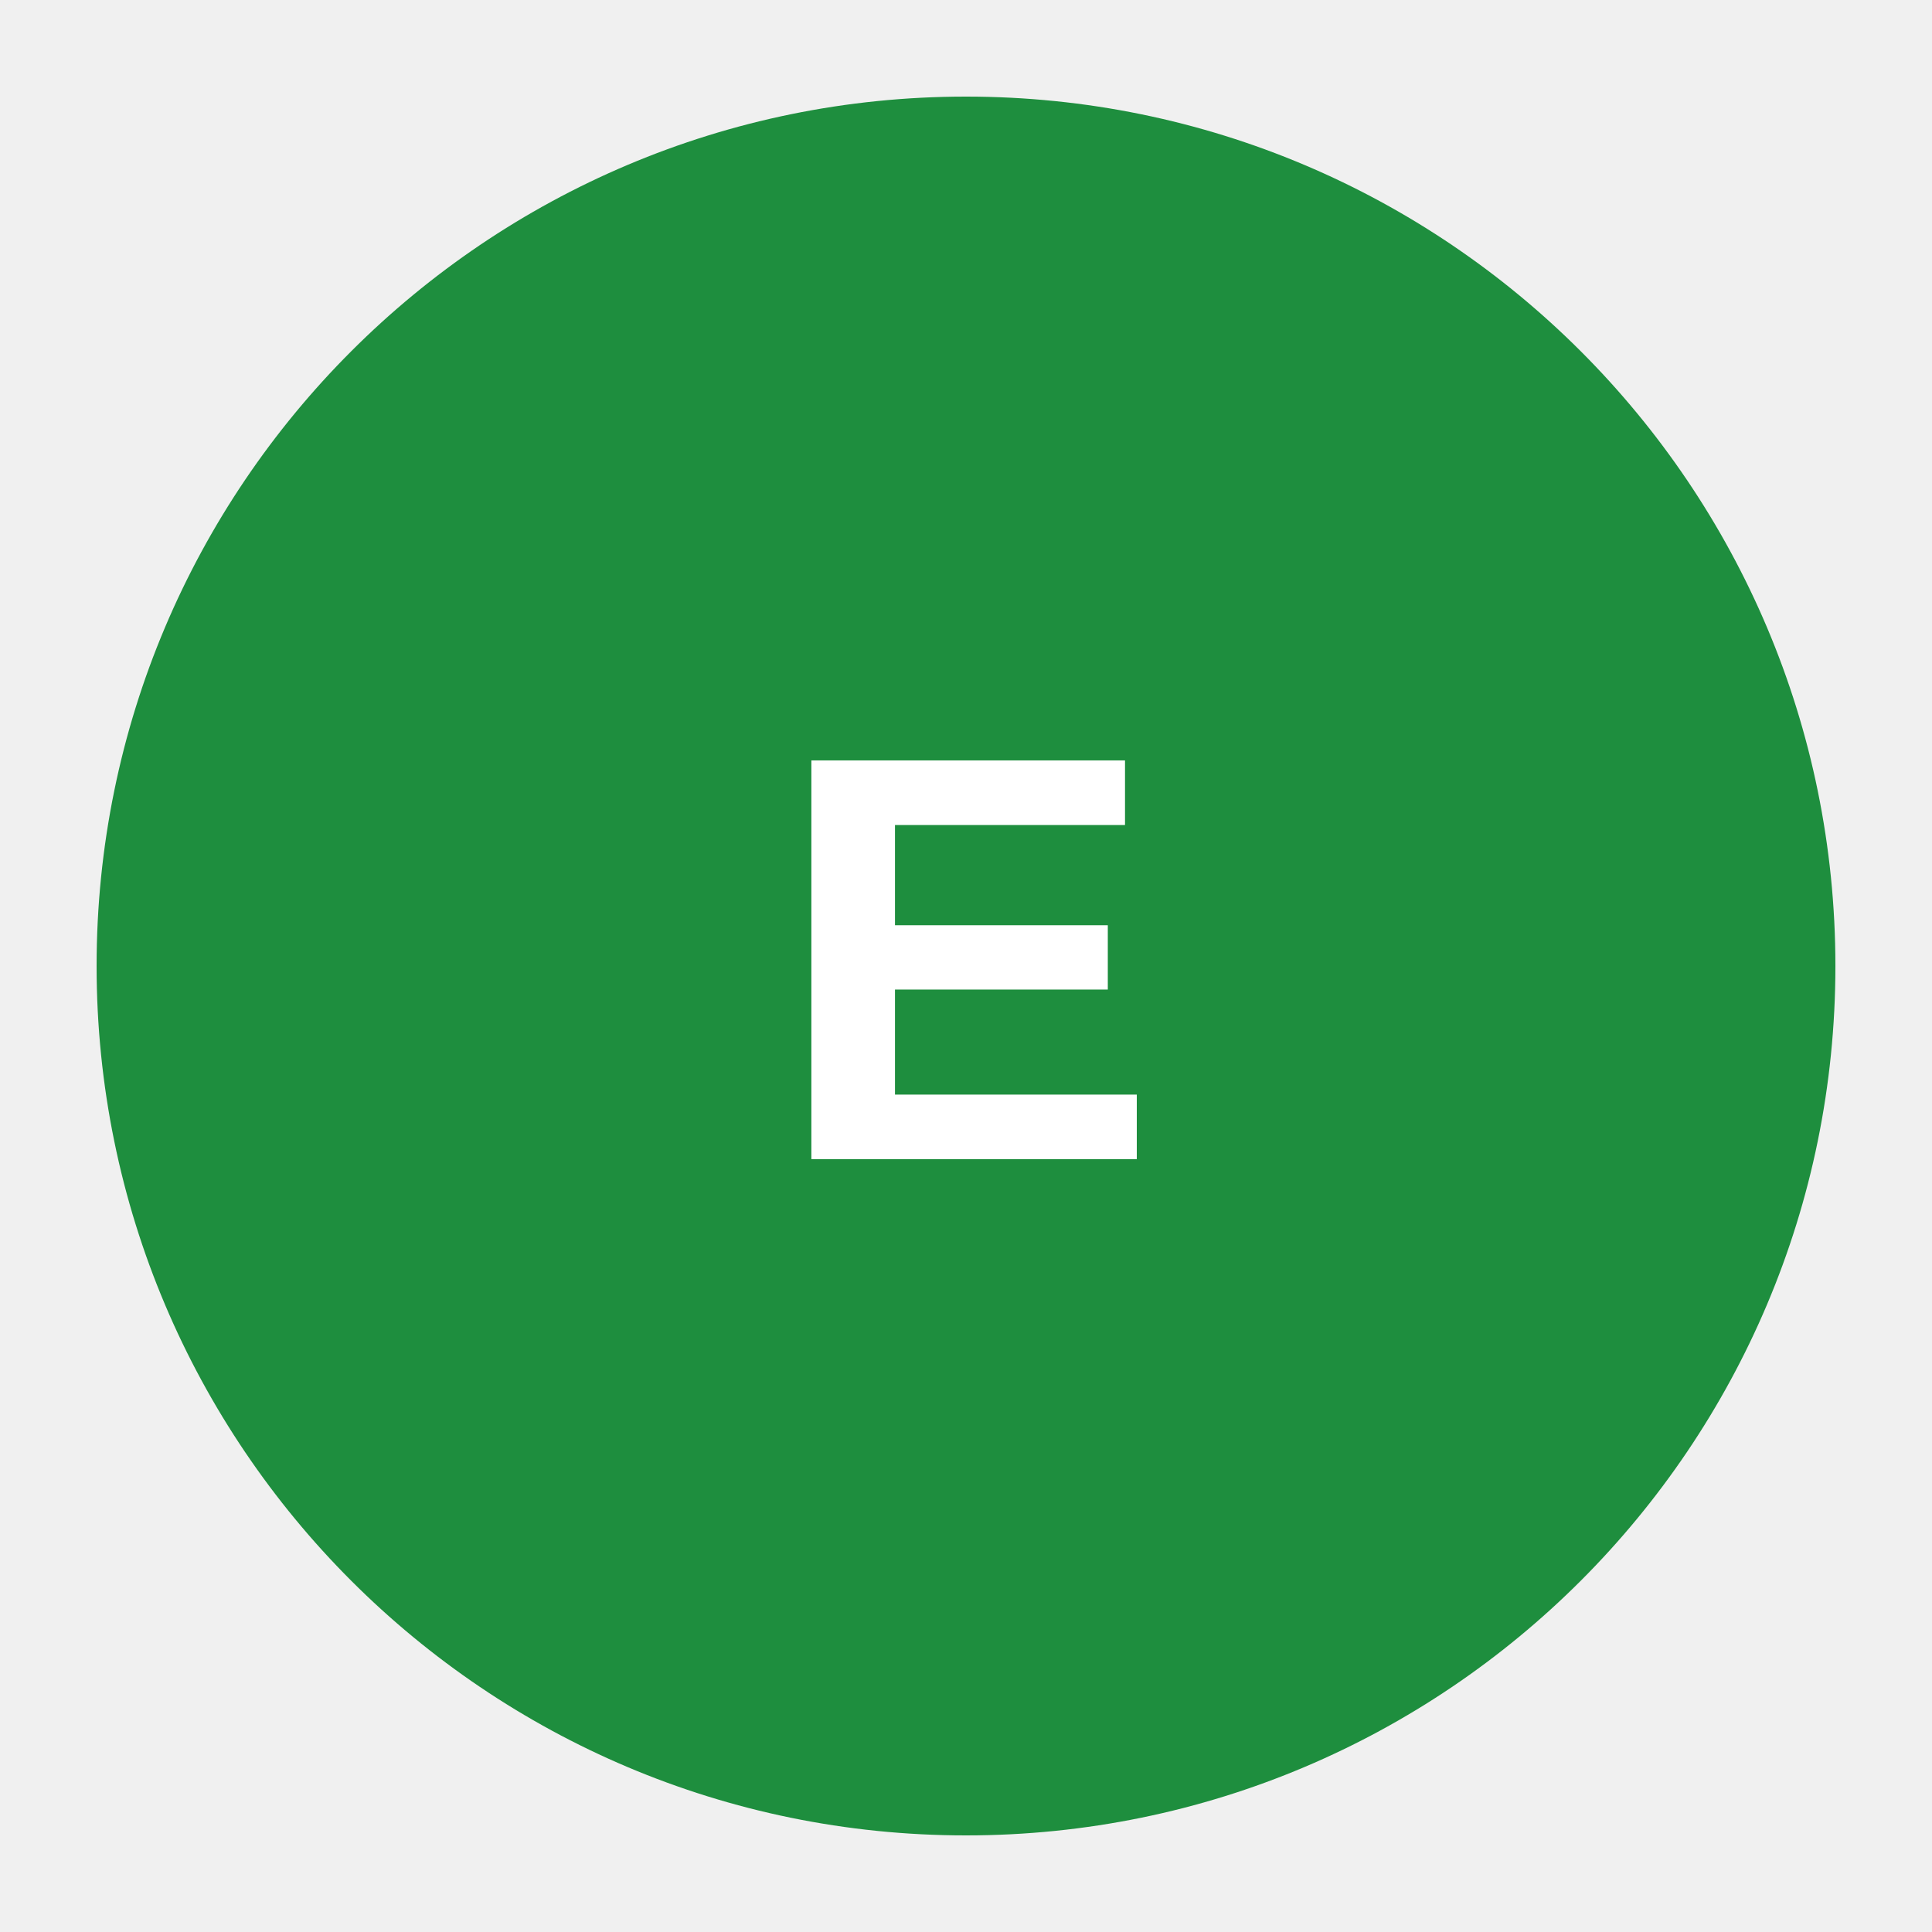
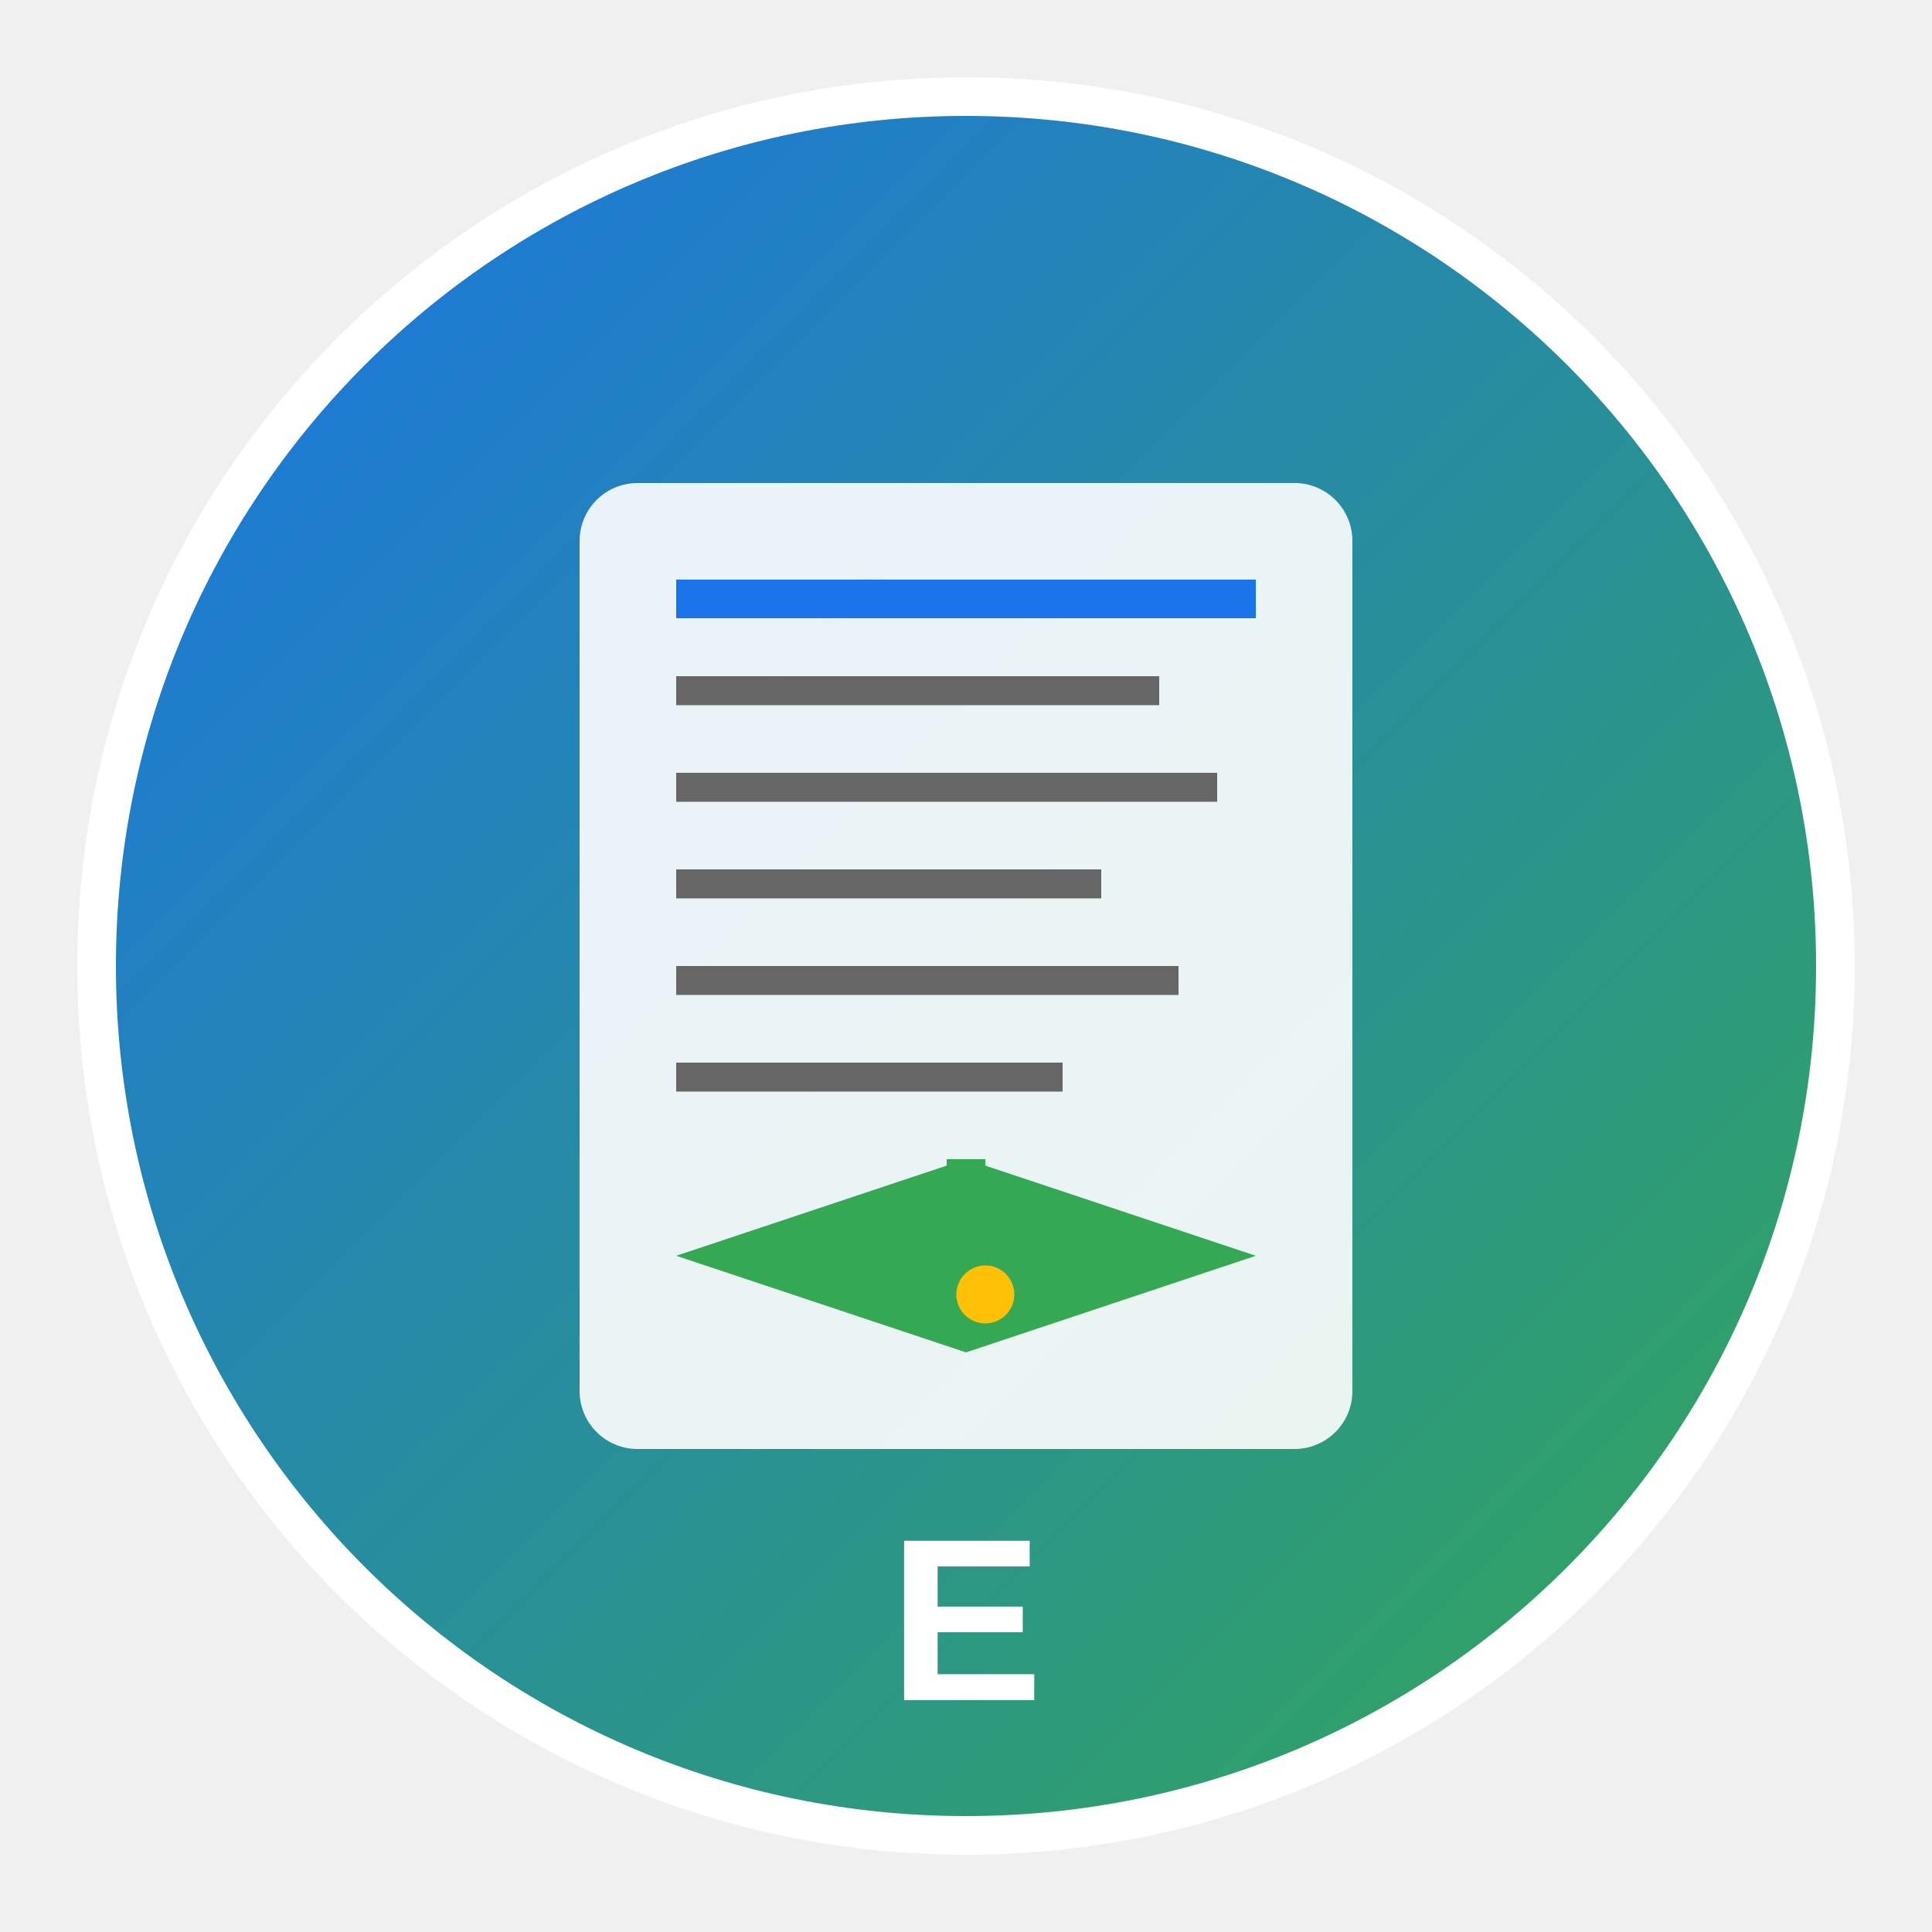
- <svg xmlns="http://www.w3.org/2000/svg" viewBox="0 0 100 100">
-   <circle cx="50" cy="50" r="45" fill="#1e8e3e" />
-   <text x="50" y="60" text-anchor="middle" font-family="Arial, sans-serif" font-size="30" fill="white" font-weight="bold">E</text>
+ <svg xmlns="http://www.w3.org/2000/svg" viewBox="0 0 100 100" width="100" height="100">
+   <defs>
+     <linearGradient id="grad1" x1="0%" y1="0%" x2="100%" y2="100%">
+       <stop offset="0%" style="stop-color:#1a73e8;stop-opacity:1" />
+       <stop offset="100%" style="stop-color:#34a853;stop-opacity:1" />
+     </linearGradient>
+   </defs>
+   <circle cx="50" cy="50" r="45" fill="url(#grad1)" stroke="#fff" stroke-width="2" />
+   <rect x="30" y="25" width="40" height="50" rx="3" fill="#fff" opacity="0.9" />
+   <rect x="35" y="30" width="30" height="2" fill="#1a73e8" />
+   <rect x="35" y="35" width="25" height="1.5" fill="#666" />
+   <rect x="35" y="40" width="28" height="1.5" fill="#666" />
+   <rect x="35" y="45" width="22" height="1.5" fill="#666" />
+   <rect x="35" y="50" width="26" height="1.5" fill="#666" />
+   <rect x="35" y="55" width="20" height="1.5" fill="#666" />
+   <polygon points="50,60 35,65 50,70 65,65" fill="#34a853" />
+   <rect x="49" y="60" width="2" height="8" fill="#34a853" />
+   <circle cx="51" cy="67" r="1.5" fill="#ffc107" />
+   <text x="50" y="88" font-family="Arial, sans-serif" font-size="12" font-weight="bold" text-anchor="middle" fill="#fff">E</text>
</svg>
